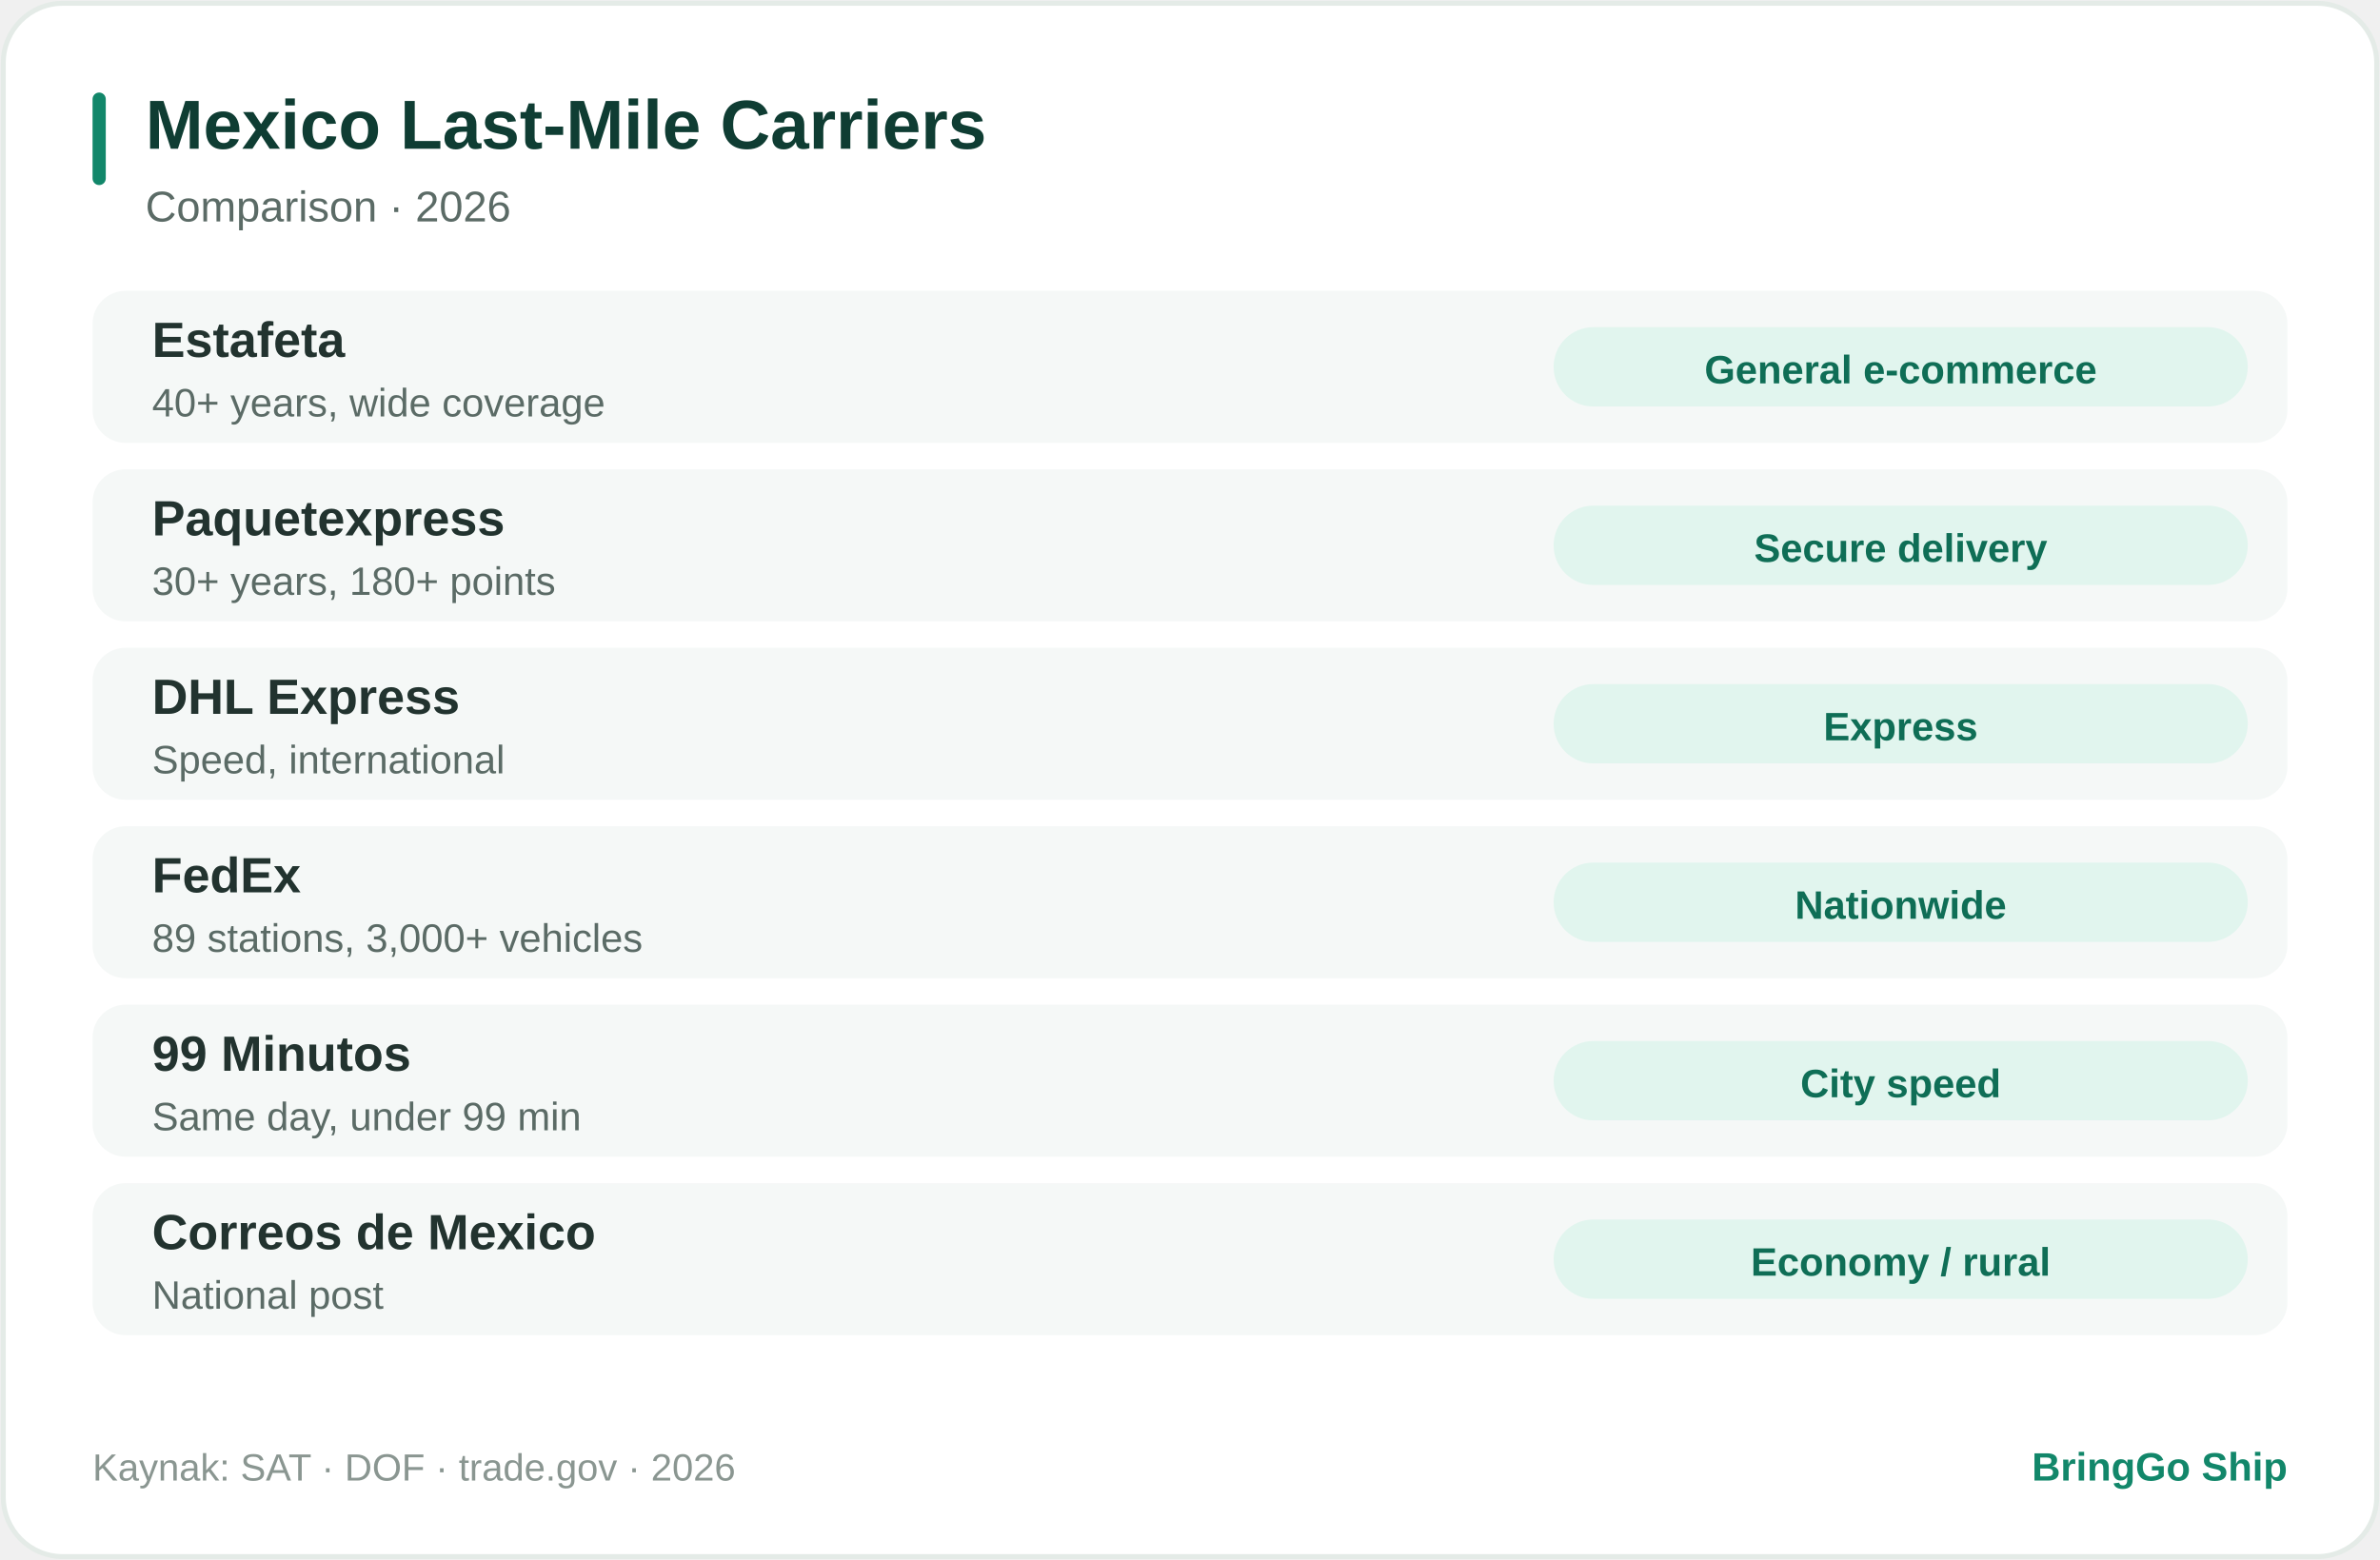
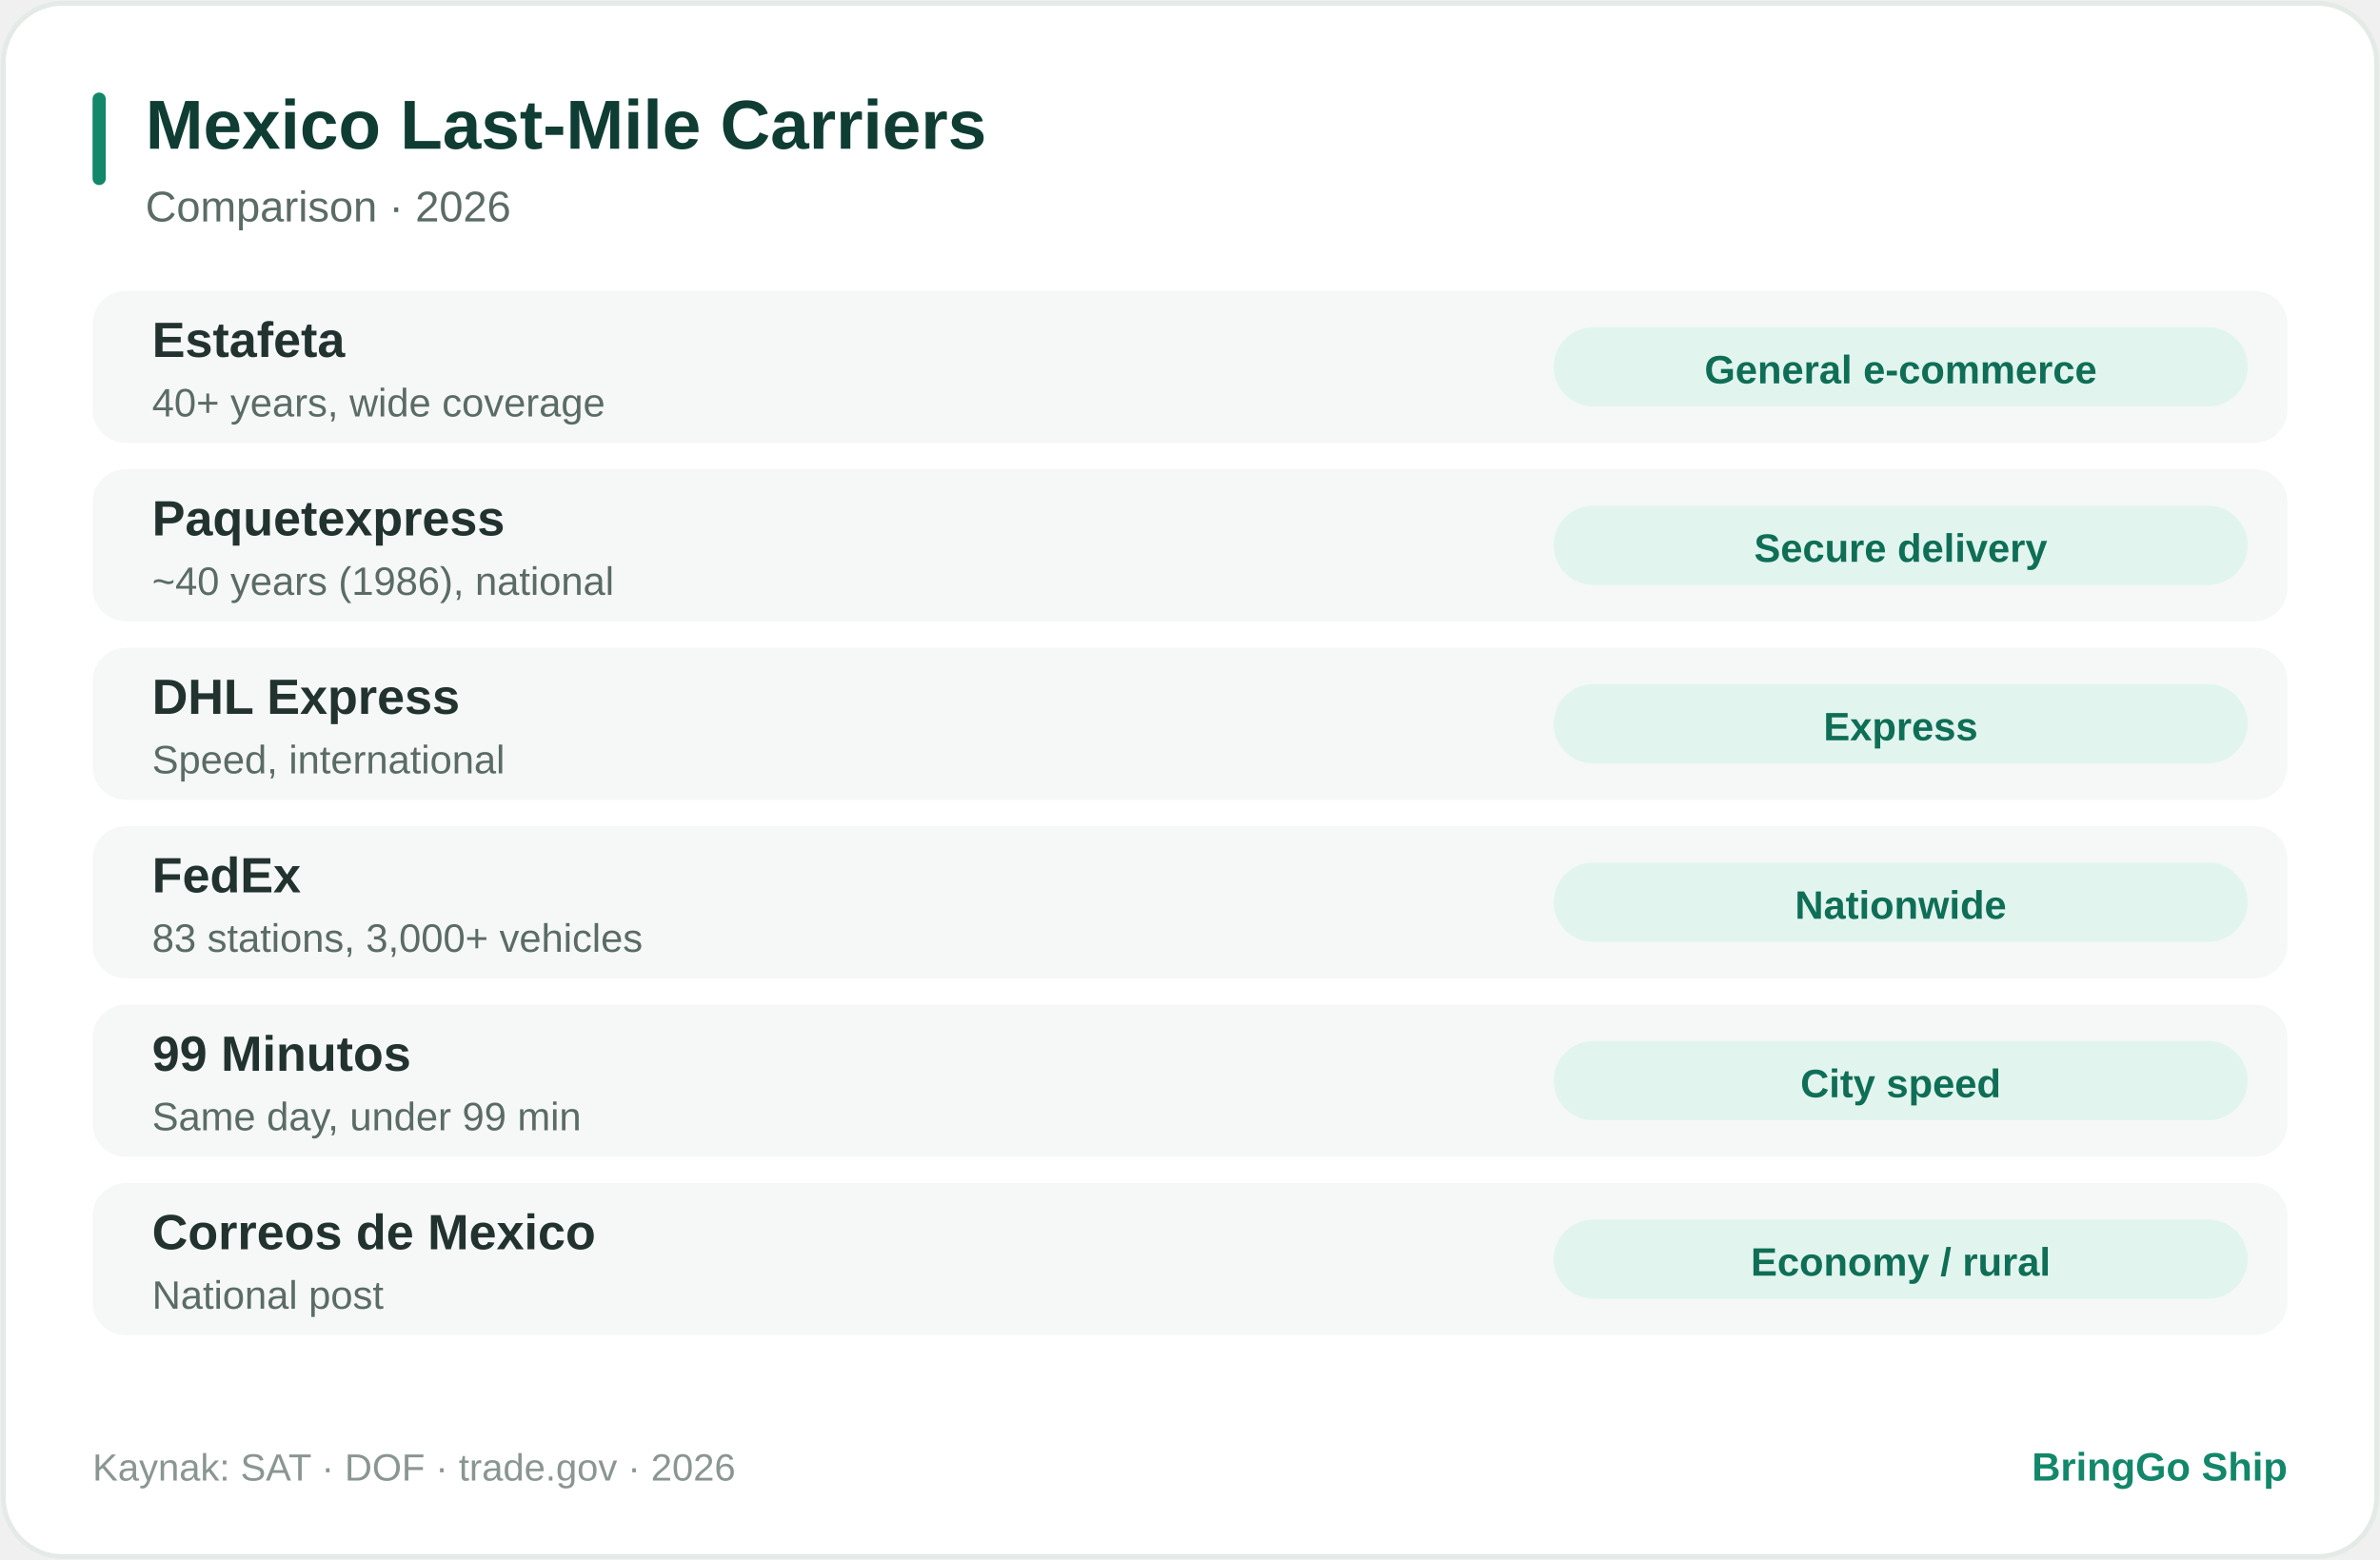
<svg xmlns="http://www.w3.org/2000/svg" width="720" height="472" viewBox="0 0 720 472" role="img">
  <style>
text{font-family:Arial,Helvetica,sans-serif}
.card{fill:#ffffff;stroke:#e4ebe7;stroke-width:1.5}
.row{fill:#f5f8f7}.pill{fill:#E1F5EE}.hi{fill:#1f9d5f}.mut{fill:#eef1f0}
.acc{fill:#12876A}.circ{fill:#12876A}.rd{fill:#fbe9e7}.am{fill:#fbf1dd}.tl{fill:#E1F5EE}.ln{stroke:#dbe6e1}
.tt{fill:#0F3D33;font-weight:bold}.ts{fill:#5b6b66}.tl2{fill:#22332f}
.tv{fill:#0F6E56;font-weight:bold}.tm{fill:#5b6b66;font-weight:bold}.tw{fill:#ffffff;font-weight:bold}
.tf{fill:#8a9691}.tb{fill:#12876A;font-weight:bold}.big{fill:#0F3D33;font-weight:bold}
.trd{fill:#a3392c;font-weight:bold}.tam{fill:#8a5a12;font-weight:bold}.ttl{fill:#0F6E56;font-weight:bold}
@media (prefers-color-scheme:dark){
.card{fill:#16211e;stroke:#2c3a35}
.row{fill:#1d2b27}.pill{fill:#123a2e}.hi{fill:#1f9d5f}.mut{fill:#28352f}
.acc{fill:#2fae7e}.circ{fill:#2fae7e}.rd{fill:#3a201c}.am{fill:#352a15}.tl{fill:#123a2e}
.tt{fill:#d7f2e6}.ts{fill:#8fa79d}.tl2{fill:#cfe0d9}
.tv{fill:#6fe0b0}.tm{fill:#9db3a9}.tw{fill:#ffffff}
.tf{fill:#6d8279}.tb{fill:#57d3a3}.big{fill:#d7f2e6}
.trd{fill:#f0a99e}.tam{fill:#e6c281}.ttl{fill:#6fe0b0}.ln{stroke:#31423c}}
</style>
  <rect x="1" y="1" width="718" height="470" rx="18" class="card" />
  <rect x="28" y="28" width="4" height="28" rx="2" class="acc" />
  <text x="44" y="45" font-size="21" class="tt">Mexico Last-Mile Carriers</text>
  <text x="44" y="67" font-size="13" class="ts">Comparison · 2026</text>
  <g transform="translate(0,88)">
    <rect x="28" y="0" width="664" height="46" rx="10" class="row" />
    <text x="46" y="20" font-size="15" class="tl2" font-weight="bold">Estafeta</text>
    <text x="46" y="38" font-size="12" class="ts">40+ years, wide coverage</text>
    <rect x="470" y="11" width="210" height="24" rx="12" class="pill" />
    <text x="575" y="28" text-anchor="middle" font-size="12" class="tv">General e-commerce</text>
    <rect x="28" y="54" width="664" height="46" rx="10" class="row" />
    <text x="46" y="74" font-size="15" class="tl2" font-weight="bold">Paquetexpress</text>
-     <text x="46" y="92" font-size="12" class="ts">30+ years, 180+ points</text>
+     <text x="46" y="92" font-size="12" class="ts">~40 years (1986), national</text>
    <rect x="470" y="65" width="210" height="24" rx="12" class="pill" />
    <text x="575" y="82" text-anchor="middle" font-size="12" class="tv">Secure delivery</text>
    <rect x="28" y="108" width="664" height="46" rx="10" class="row" />
    <text x="46" y="128" font-size="15" class="tl2" font-weight="bold">DHL Express</text>
    <text x="46" y="146" font-size="12" class="ts">Speed, international</text>
    <rect x="470" y="119" width="210" height="24" rx="12" class="pill" />
    <text x="575" y="136" text-anchor="middle" font-size="12" class="tv">Express</text>
    <rect x="28" y="162" width="664" height="46" rx="10" class="row" />
    <text x="46" y="182" font-size="15" class="tl2" font-weight="bold">FedEx</text>
-     <text x="46" y="200" font-size="12" class="ts">89 stations, 3,000+ vehicles</text>
+     <text x="46" y="200" font-size="12" class="ts">83 stations, 3,000+ vehicles</text>
    <rect x="470" y="173" width="210" height="24" rx="12" class="pill" />
    <text x="575" y="190" text-anchor="middle" font-size="12" class="tv">Nationwide</text>
    <rect x="28" y="216" width="664" height="46" rx="10" class="row" />
    <text x="46" y="236" font-size="15" class="tl2" font-weight="bold">99 Minutos</text>
    <text x="46" y="254" font-size="12" class="ts">Same day, under 99 min</text>
    <rect x="470" y="227" width="210" height="24" rx="12" class="pill" />
    <text x="575" y="244" text-anchor="middle" font-size="12" class="tv">City speed</text>
    <rect x="28" y="270" width="664" height="46" rx="10" class="row" />
    <text x="46" y="290" font-size="15" class="tl2" font-weight="bold">Correos de Mexico</text>
    <text x="46" y="308" font-size="12" class="ts">National post</text>
    <rect x="470" y="281" width="210" height="24" rx="12" class="pill" />
    <text x="575" y="298" text-anchor="middle" font-size="12" class="tv">Economy / rural</text>
  </g>
  <text x="28" y="448" font-size="11.5" class="tf">Kaynak: SAT · DOF · trade.gov · 2026</text>
  <text x="692" y="448" text-anchor="end" font-size="12" class="tb">BringGo Ship</text>
</svg>
